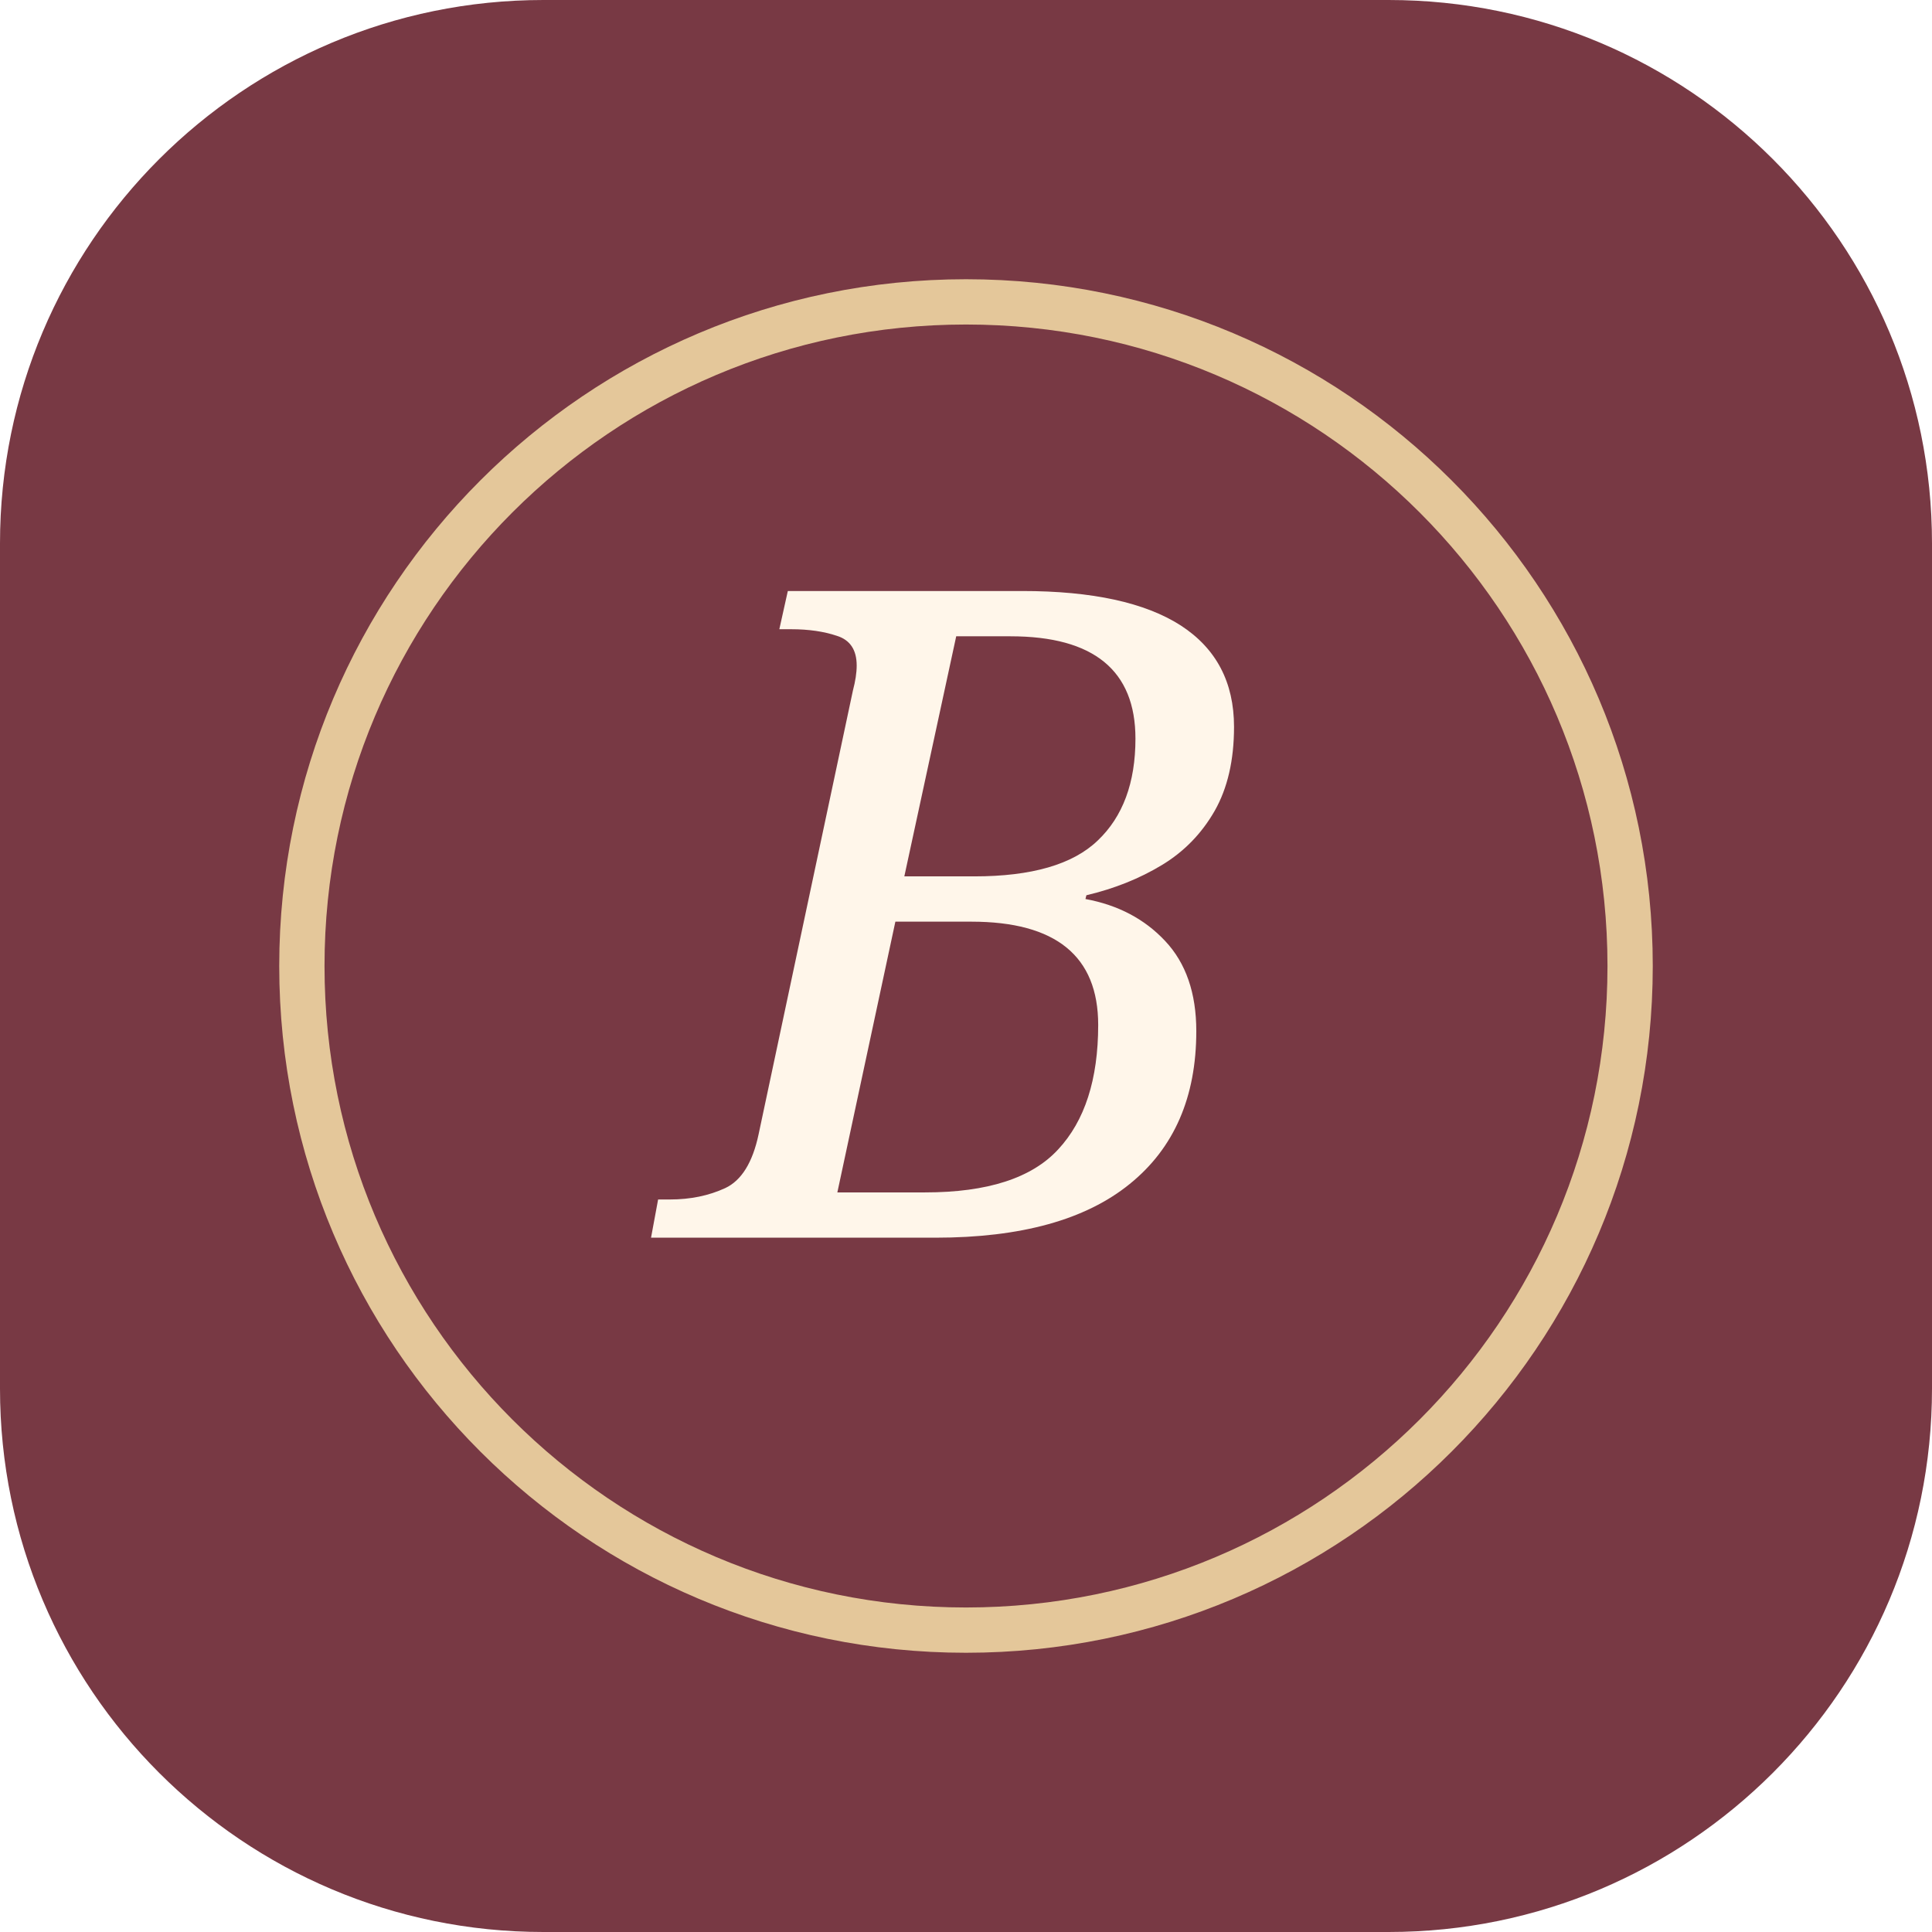
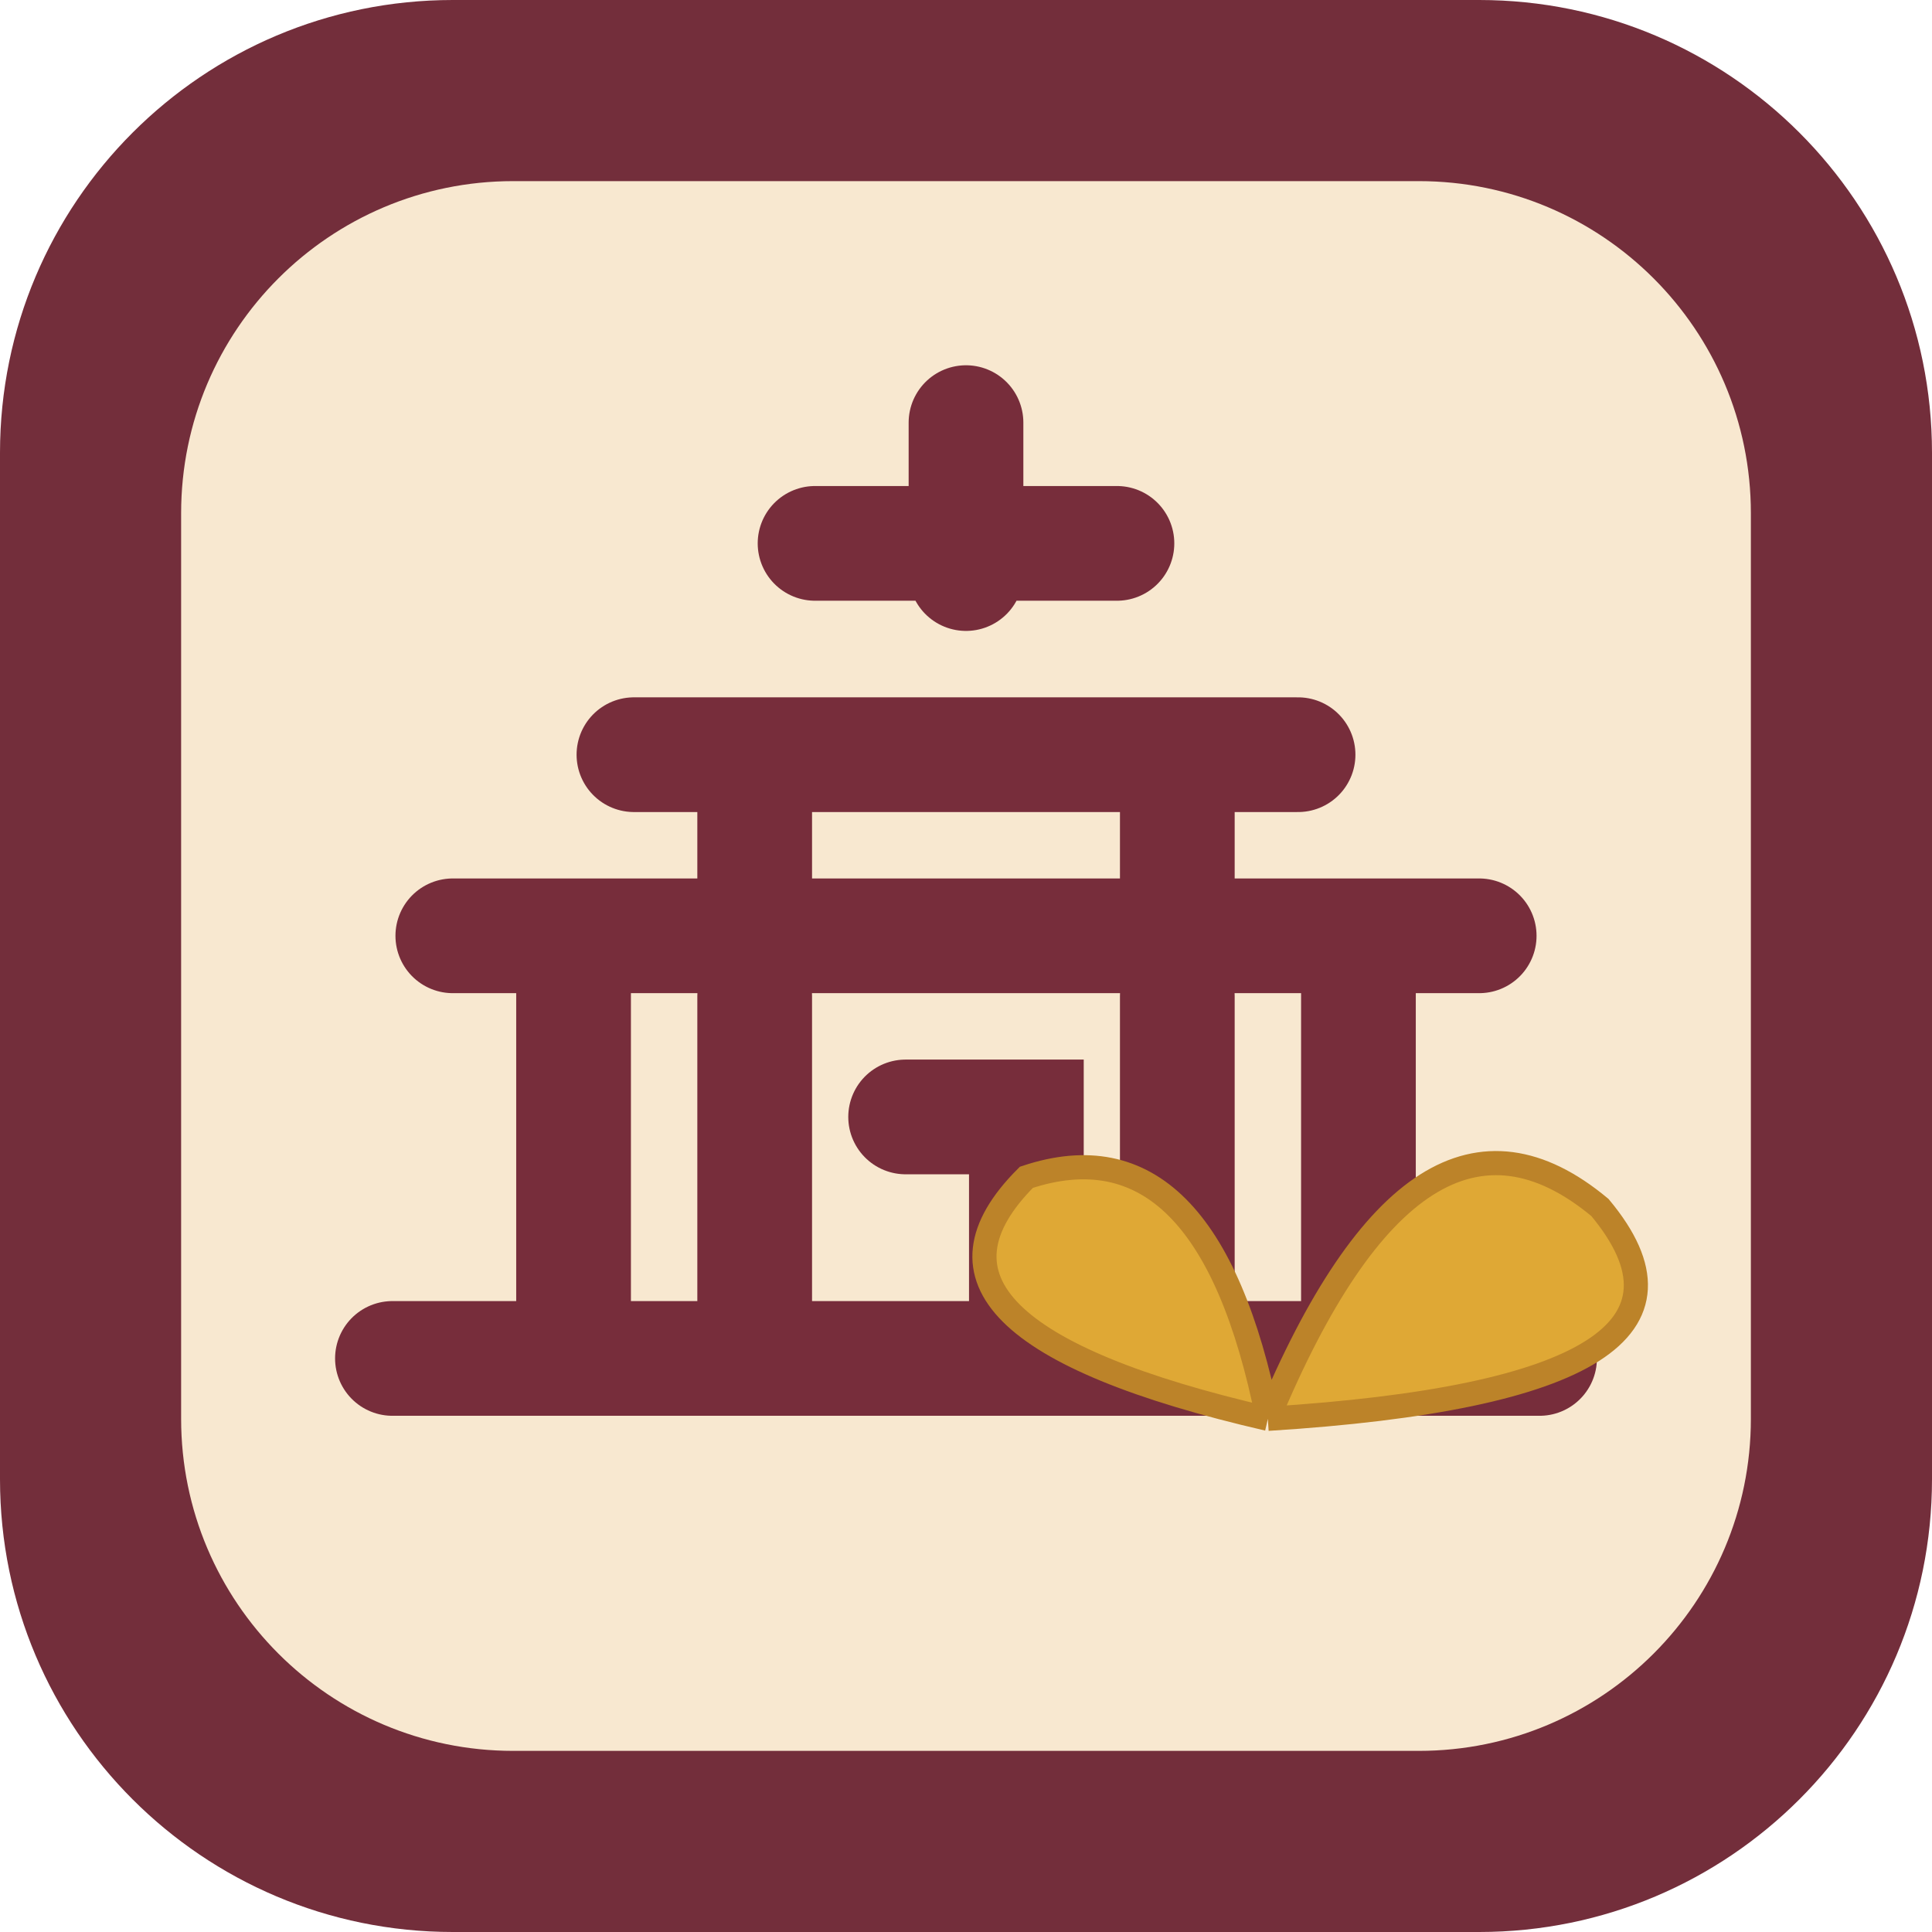
<svg xmlns="http://www.w3.org/2000/svg" viewBox="0 0 64 64">
-   <rect width="64" height="64" rx="18" fill="#783944" />
-   <circle cx="32" cy="32" r="22" fill="none" stroke="#e4c79a" stroke-width="1.5" />
-   <text x="32" y="41" font-family="Georgia,serif" font-size="30" text-anchor="middle" font-style="italic" fill="#fff6ea">B</text>
+   <rect width="64" height="64" rx="15" fill="#732e3b" />
+   <rect x="6" y="6" width="52" height="52" rx="11" fill="#f8e8d0" />
+   <path d="M15 31h34M21 25h22M27 18h10M32 14v5M25 26v5M39 26v5M19 32v13M45 32v13M25 33v12M39 33v12M30 37h4v8M13 45h38" stroke="#772d3b" stroke-width="3.8" stroke-linecap="round" fill="none" />
+   <path d="M42 47q5-12 11-7q5 6-11 7M42 47q-2-10-8-8q-5 5 8 8" fill="#dfa835" stroke="#bc8329" stroke-width=".8" />
</svg>
